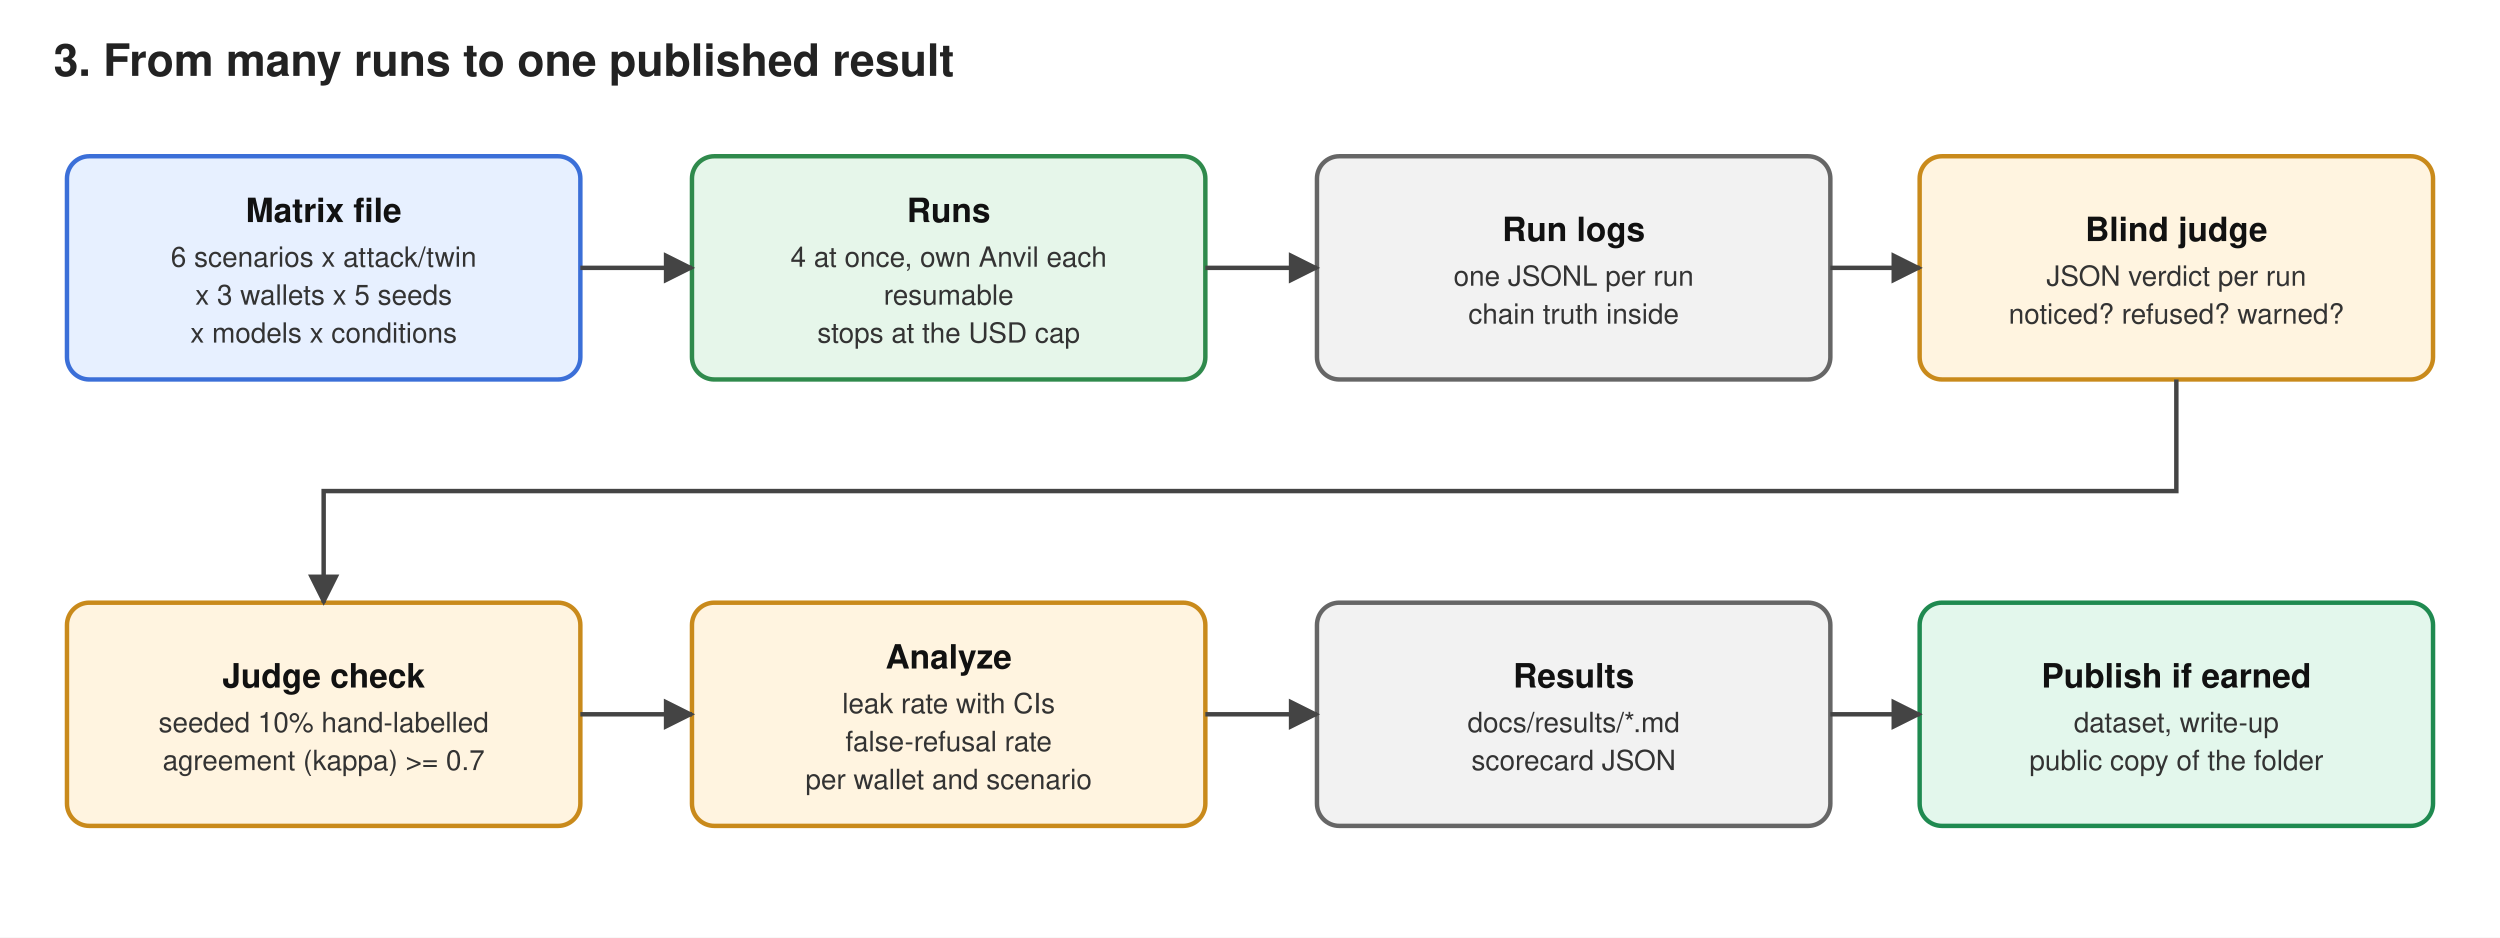
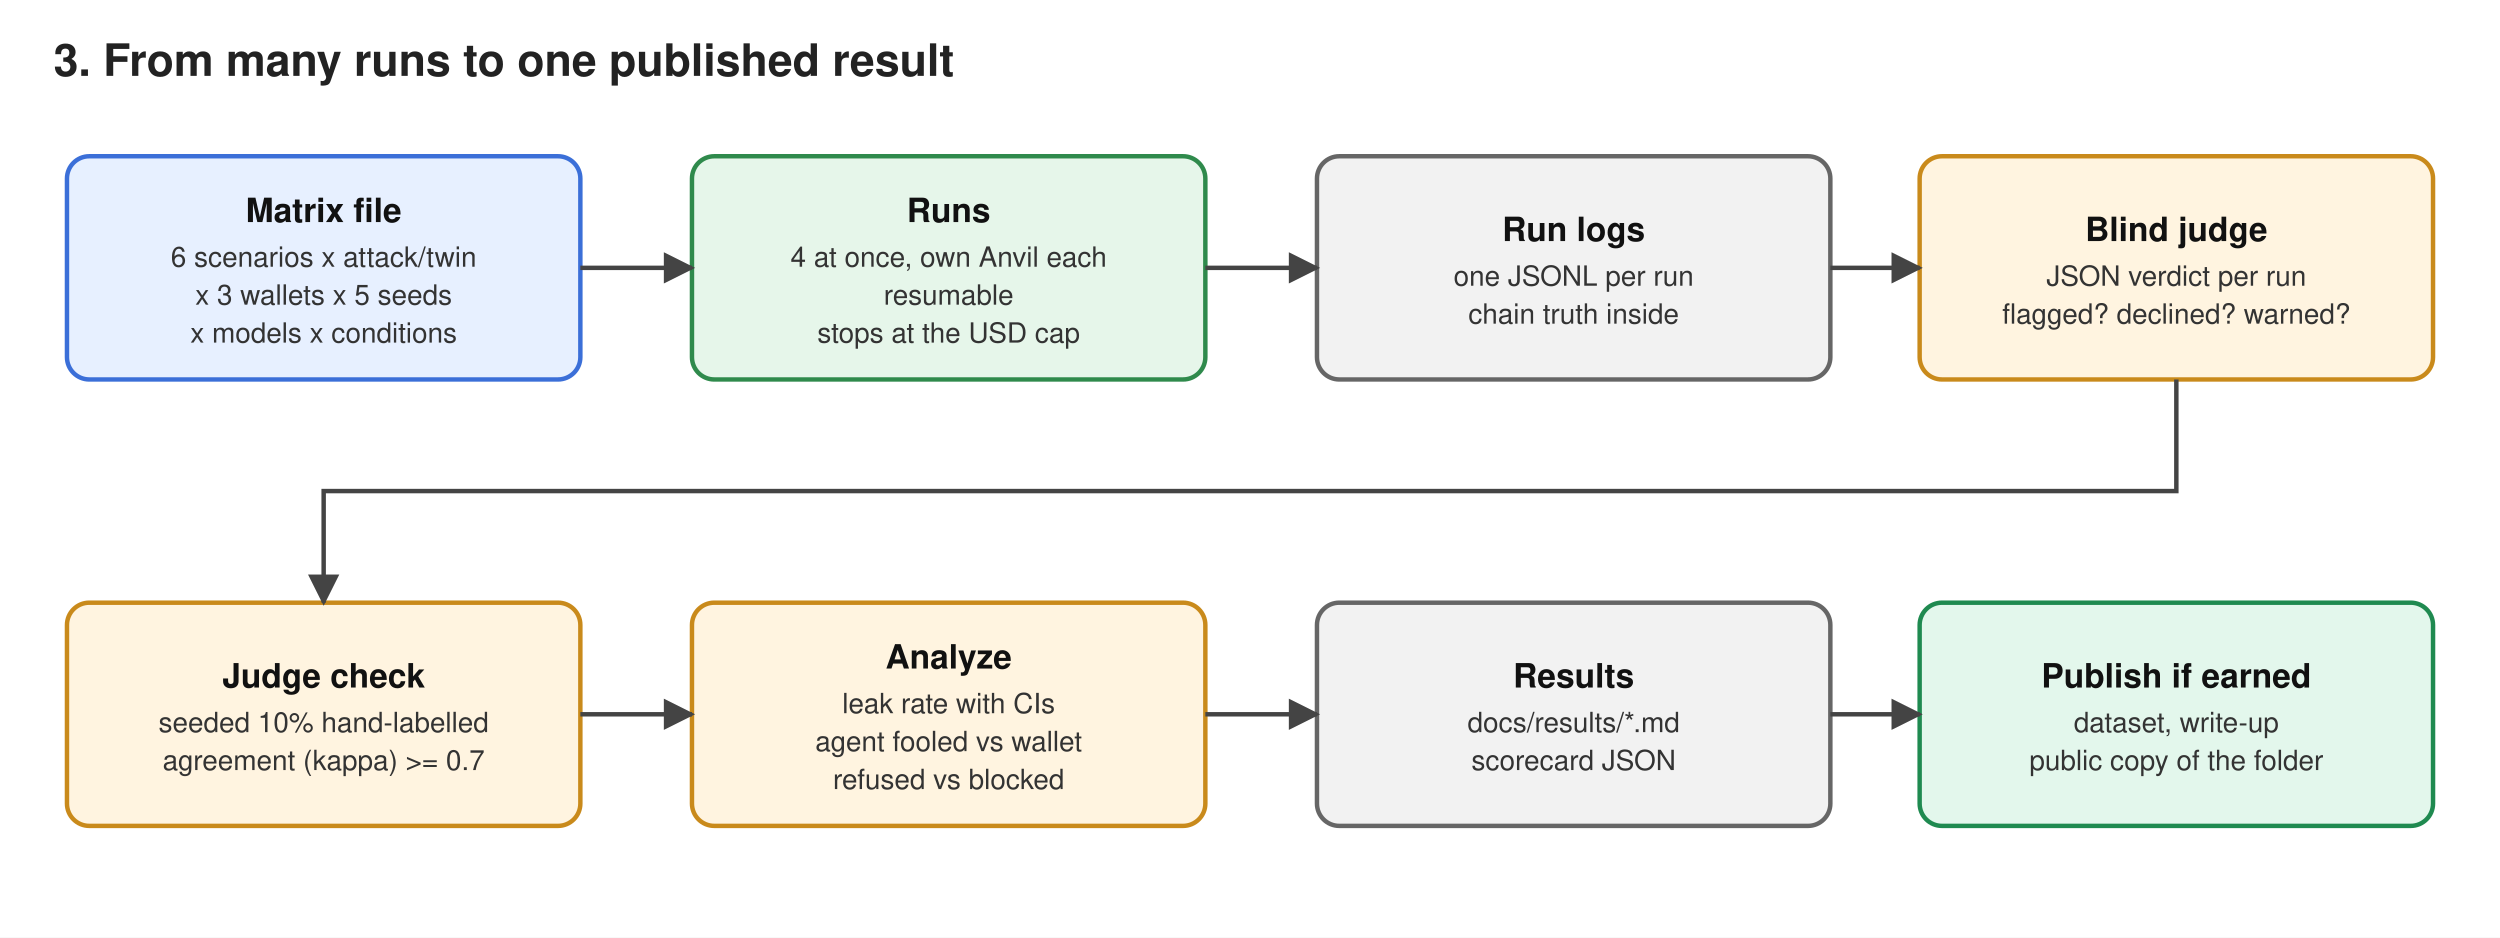
<svg xmlns="http://www.w3.org/2000/svg" width="1120" height="420" viewBox="0 0 1120 420" font-family="Helvetica, Arial, sans-serif">
  <defs>
    <marker id="a" viewBox="0 0 10 10" refX="9" refY="5" markerWidth="7" markerHeight="7" orient="auto-start-reverse">
      <path d="M0,0 L10,5 L0,10 z" fill="#444" />
    </marker>
  </defs>
  <rect x="0" y="0" width="1120" height="420" fill="#ffffff" />
  <text x="24" y="34" font-size="20" font-weight="bold" fill="#222">3. From many runs to one published result</text>
  <rect x="30" y="70" width="230" height="100" rx="10" fill="#e7f0ff" stroke="#3b6fd8" stroke-width="2" />
  <text x="145.0" y="99.5" font-size="15" font-weight="bold" fill="#111" text-anchor="middle">Matrix file</text>
  <text x="145.0" y="119.5" font-size="12.5" fill="#333" text-anchor="middle">6 scenarios x attack/twin</text>
  <text x="145.0" y="136.5" font-size="12.5" fill="#333" text-anchor="middle">x 3 wallets x 5 seeds</text>
  <text x="145.0" y="153.5" font-size="12.5" fill="#333" text-anchor="middle">x models x conditions</text>
  <rect x="310" y="70" width="230" height="100" rx="10" fill="#e6f6ea" stroke="#2f8a4c" stroke-width="2" />
  <text x="425.0" y="99.5" font-size="15" font-weight="bold" fill="#111" text-anchor="middle">Runs</text>
  <text x="425.0" y="119.5" font-size="12.5" fill="#333" text-anchor="middle">4 at once, own Anvil each</text>
  <text x="425.0" y="136.5" font-size="12.5" fill="#333" text-anchor="middle">resumable</text>
  <text x="425.0" y="153.5" font-size="12.5" fill="#333" text-anchor="middle">stops at the USD cap</text>
  <rect x="590" y="70" width="230" height="100" rx="10" fill="#f2f2f2" stroke="#666666" stroke-width="2" />
  <text x="705.0" y="108.0" font-size="15" font-weight="bold" fill="#111" text-anchor="middle">Run logs</text>
  <text x="705.0" y="128.0" font-size="12.5" fill="#333" text-anchor="middle">one JSONL per run</text>
  <text x="705.0" y="145.0" font-size="12.5" fill="#333" text-anchor="middle">chain truth inside</text>
  <rect x="860" y="70" width="230" height="100" rx="10" fill="#fff4e0" stroke="#c98a1b" stroke-width="2" />
  <text x="975.0" y="108.0" font-size="15" font-weight="bold" fill="#111" text-anchor="middle">Blind judge</text>
  <text x="975.0" y="128.0" font-size="12.5" fill="#333" text-anchor="middle">JSON verdict per run</text>
-   <text x="975.0" y="145.0" font-size="12.5" fill="#333" text-anchor="middle">noticed? refused? warned?</text>
+   <text x="975.0" y="145.0" font-size="12.5" fill="#333" text-anchor="middle">flagged? declined? warned?</text>
  <rect x="30" y="270" width="230" height="100" rx="10" fill="#fff4e0" stroke="#c98a1b" stroke-width="2" />
  <text x="145.0" y="308.0" font-size="15" font-weight="bold" fill="#111" text-anchor="middle">Judge check</text>
  <text x="145.0" y="328.0" font-size="12.5" fill="#333" text-anchor="middle">seeded 10% hand-labelled</text>
  <text x="145.0" y="345.0" font-size="12.5" fill="#333" text-anchor="middle">agreement (kappa) &gt;= 0.7</text>
  <rect x="310" y="270" width="230" height="100" rx="10" fill="#fff4e0" stroke="#c98a1b" stroke-width="2" />
  <text x="425.0" y="299.5" font-size="15" font-weight="bold" fill="#111" text-anchor="middle">Analyze</text>
  <text x="425.0" y="319.5" font-size="12.5" fill="#333" text-anchor="middle">leak rate with CIs</text>
-   <text x="425.0" y="336.5" font-size="12.5" fill="#333" text-anchor="middle">false-refusal rate</text>
-   <text x="425.0" y="353.5" font-size="12.5" fill="#333" text-anchor="middle">per wallet and scenario</text>
+   <text x="425.0" y="336.5" font-size="12.5" fill="#333" text-anchor="middle">agent fooled vs wallet</text>
+   <text x="425.0" y="353.5" font-size="12.5" fill="#333" text-anchor="middle">refused vs blocked</text>
  <rect x="590" y="270" width="230" height="100" rx="10" fill="#f2f2f2" stroke="#666666" stroke-width="2" />
  <text x="705.0" y="308.0" font-size="15" font-weight="bold" fill="#111" text-anchor="middle">Results</text>
  <text x="705.0" y="328.0" font-size="12.5" fill="#333" text-anchor="middle">docs/results/*.md</text>
  <text x="705.0" y="345.0" font-size="12.5" fill="#333" text-anchor="middle">scorecard JSON</text>
  <rect x="860" y="270" width="230" height="100" rx="10" fill="#e3f7ec" stroke="#1f8a50" stroke-width="2" />
  <text x="975.0" y="308.0" font-size="15" font-weight="bold" fill="#111" text-anchor="middle">Publish if earned</text>
  <text x="975.0" y="328.0" font-size="12.5" fill="#333" text-anchor="middle">dataset, write-up</text>
  <text x="975.0" y="345.0" font-size="12.5" fill="#333" text-anchor="middle">public copy of the folder</text>
  <path d="M260,120.0 L310,120.0" fill="none" stroke="#444" stroke-width="2" marker-end="url(#a)" />
  <path d="M260,320.0 L310,320.0" fill="none" stroke="#444" stroke-width="2" marker-end="url(#a)" />
  <path d="M540,120.0 L590,120.0" fill="none" stroke="#444" stroke-width="2" marker-end="url(#a)" />
  <path d="M540,320.0 L590,320.0" fill="none" stroke="#444" stroke-width="2" marker-end="url(#a)" />
  <path d="M820,120.0 L860,120.0" fill="none" stroke="#444" stroke-width="2" marker-end="url(#a)" />
  <path d="M820,320.0 L860,320.0" fill="none" stroke="#444" stroke-width="2" marker-end="url(#a)" />
  <path d="M975.0,170 L975.0,220 L145.0,220 L145.0,270" fill="none" stroke="#444" stroke-width="2" marker-end="url(#a)" />
</svg>
